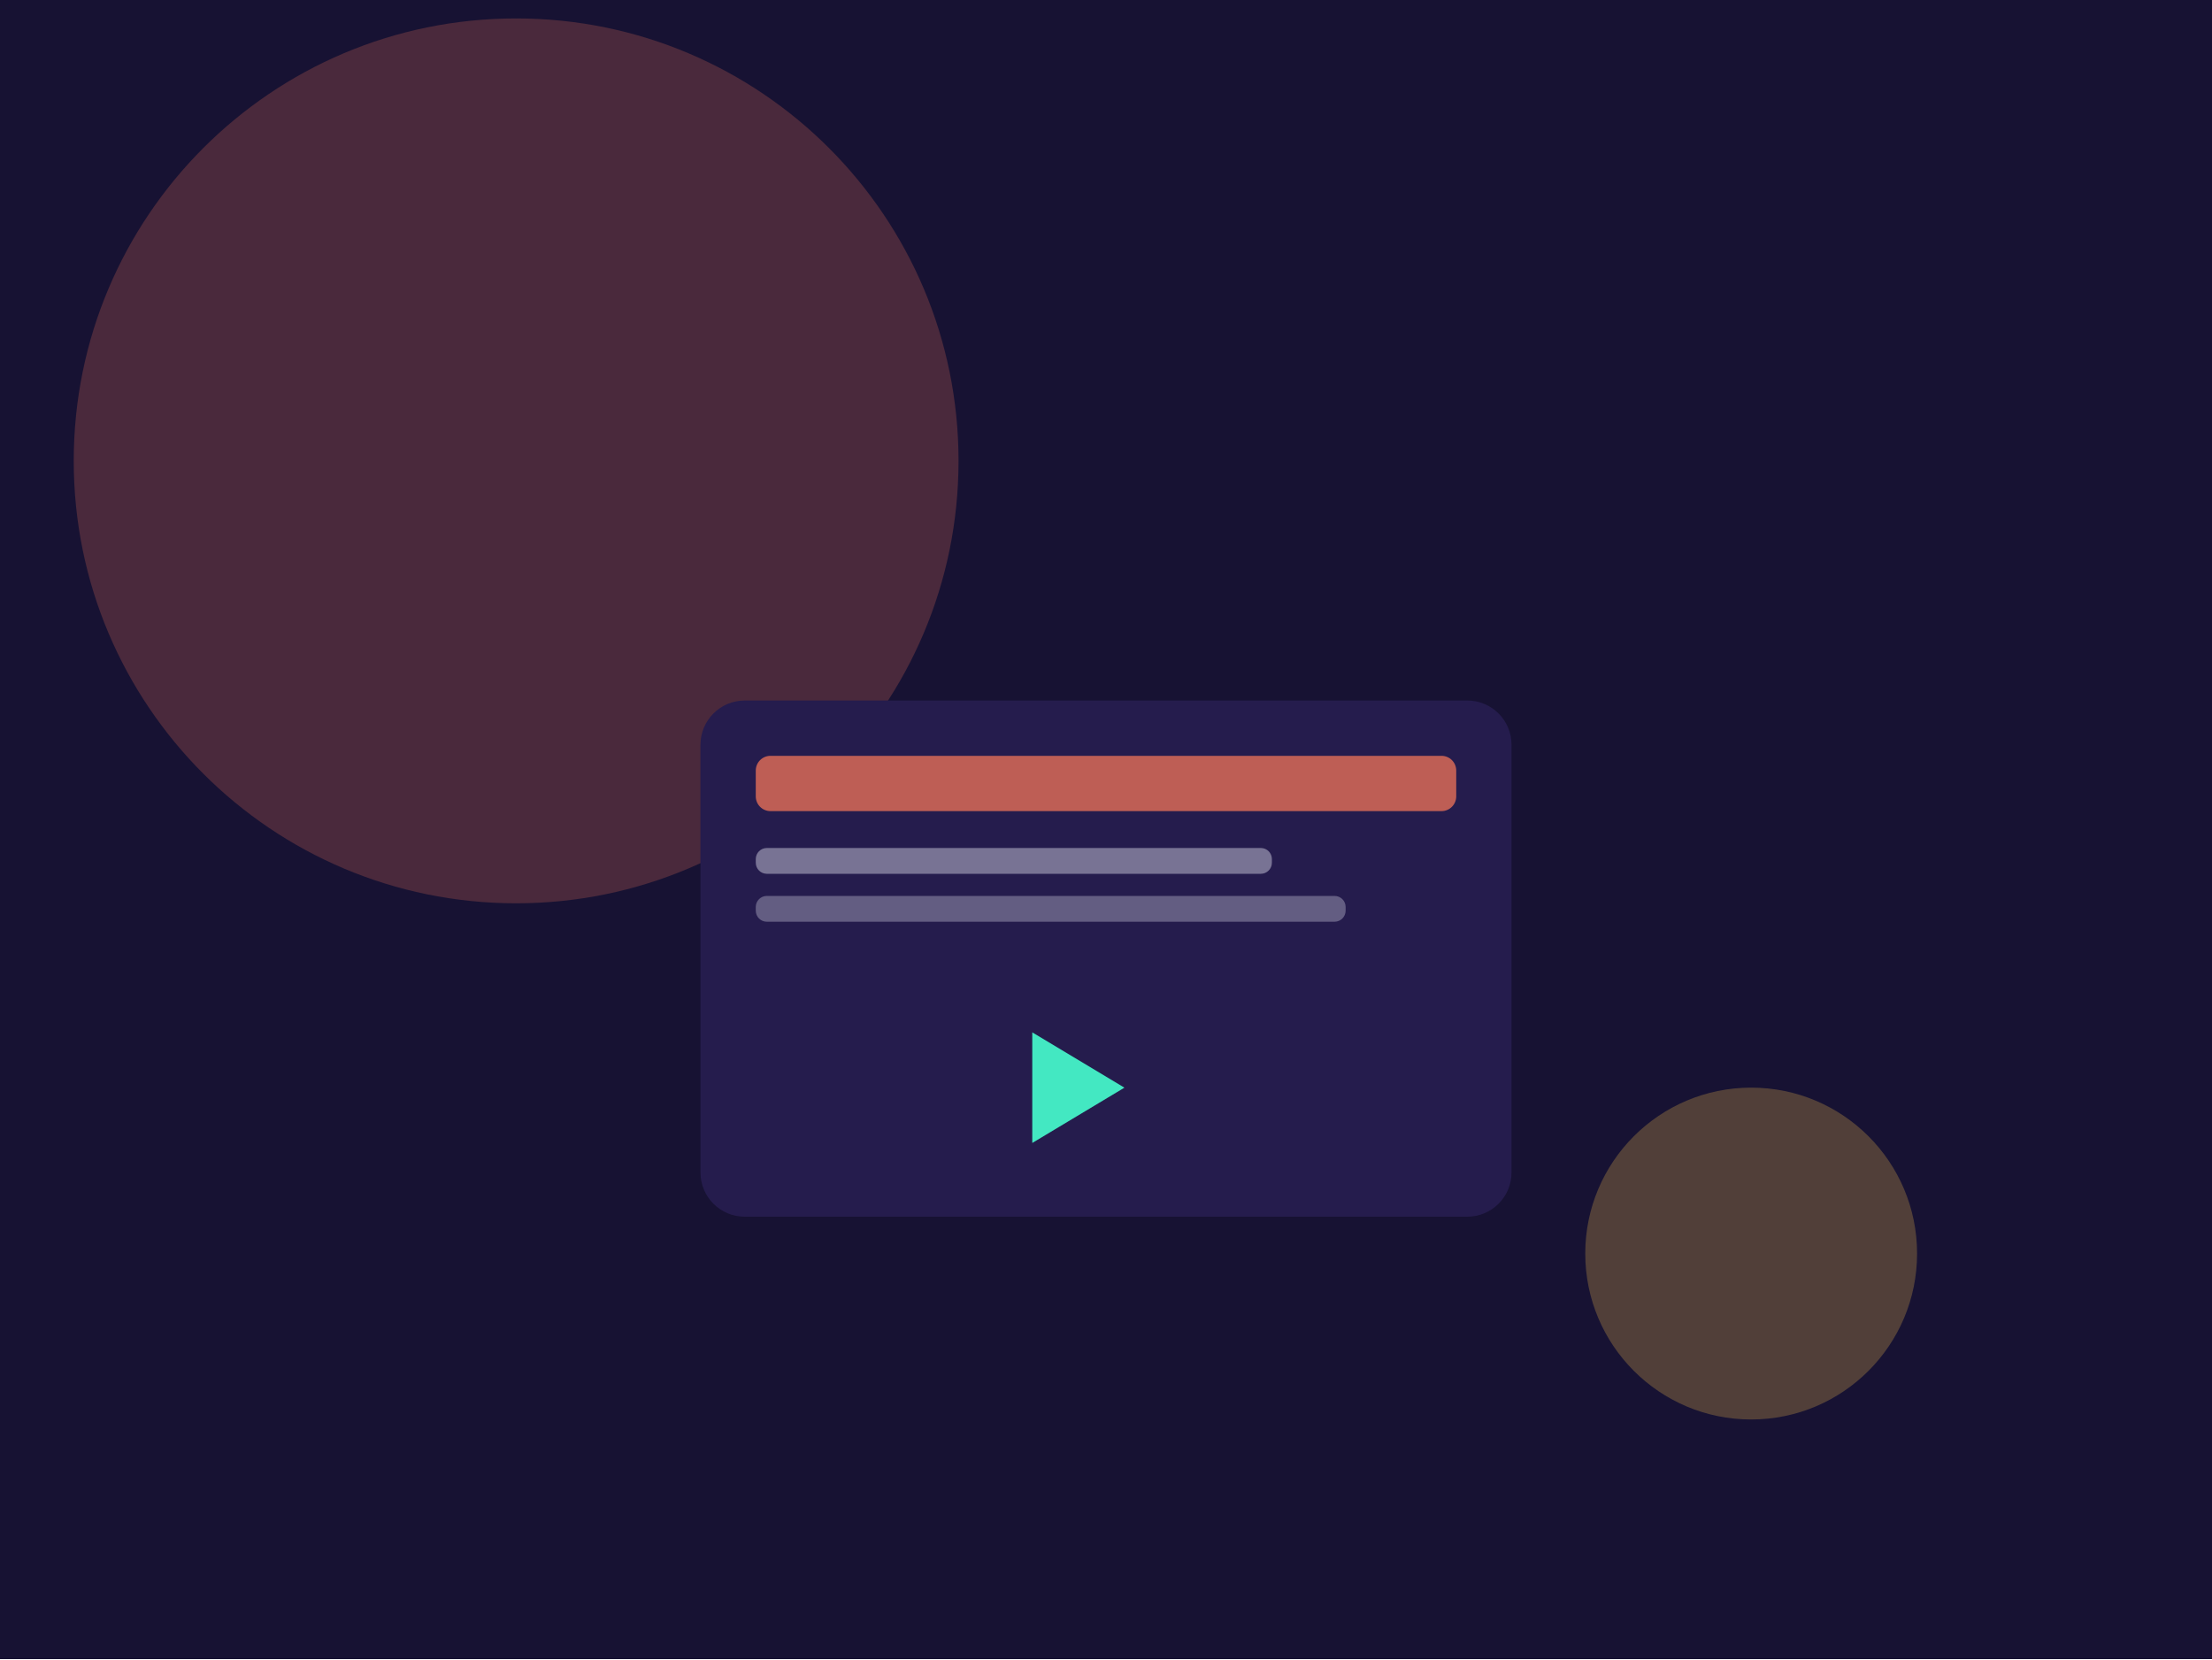
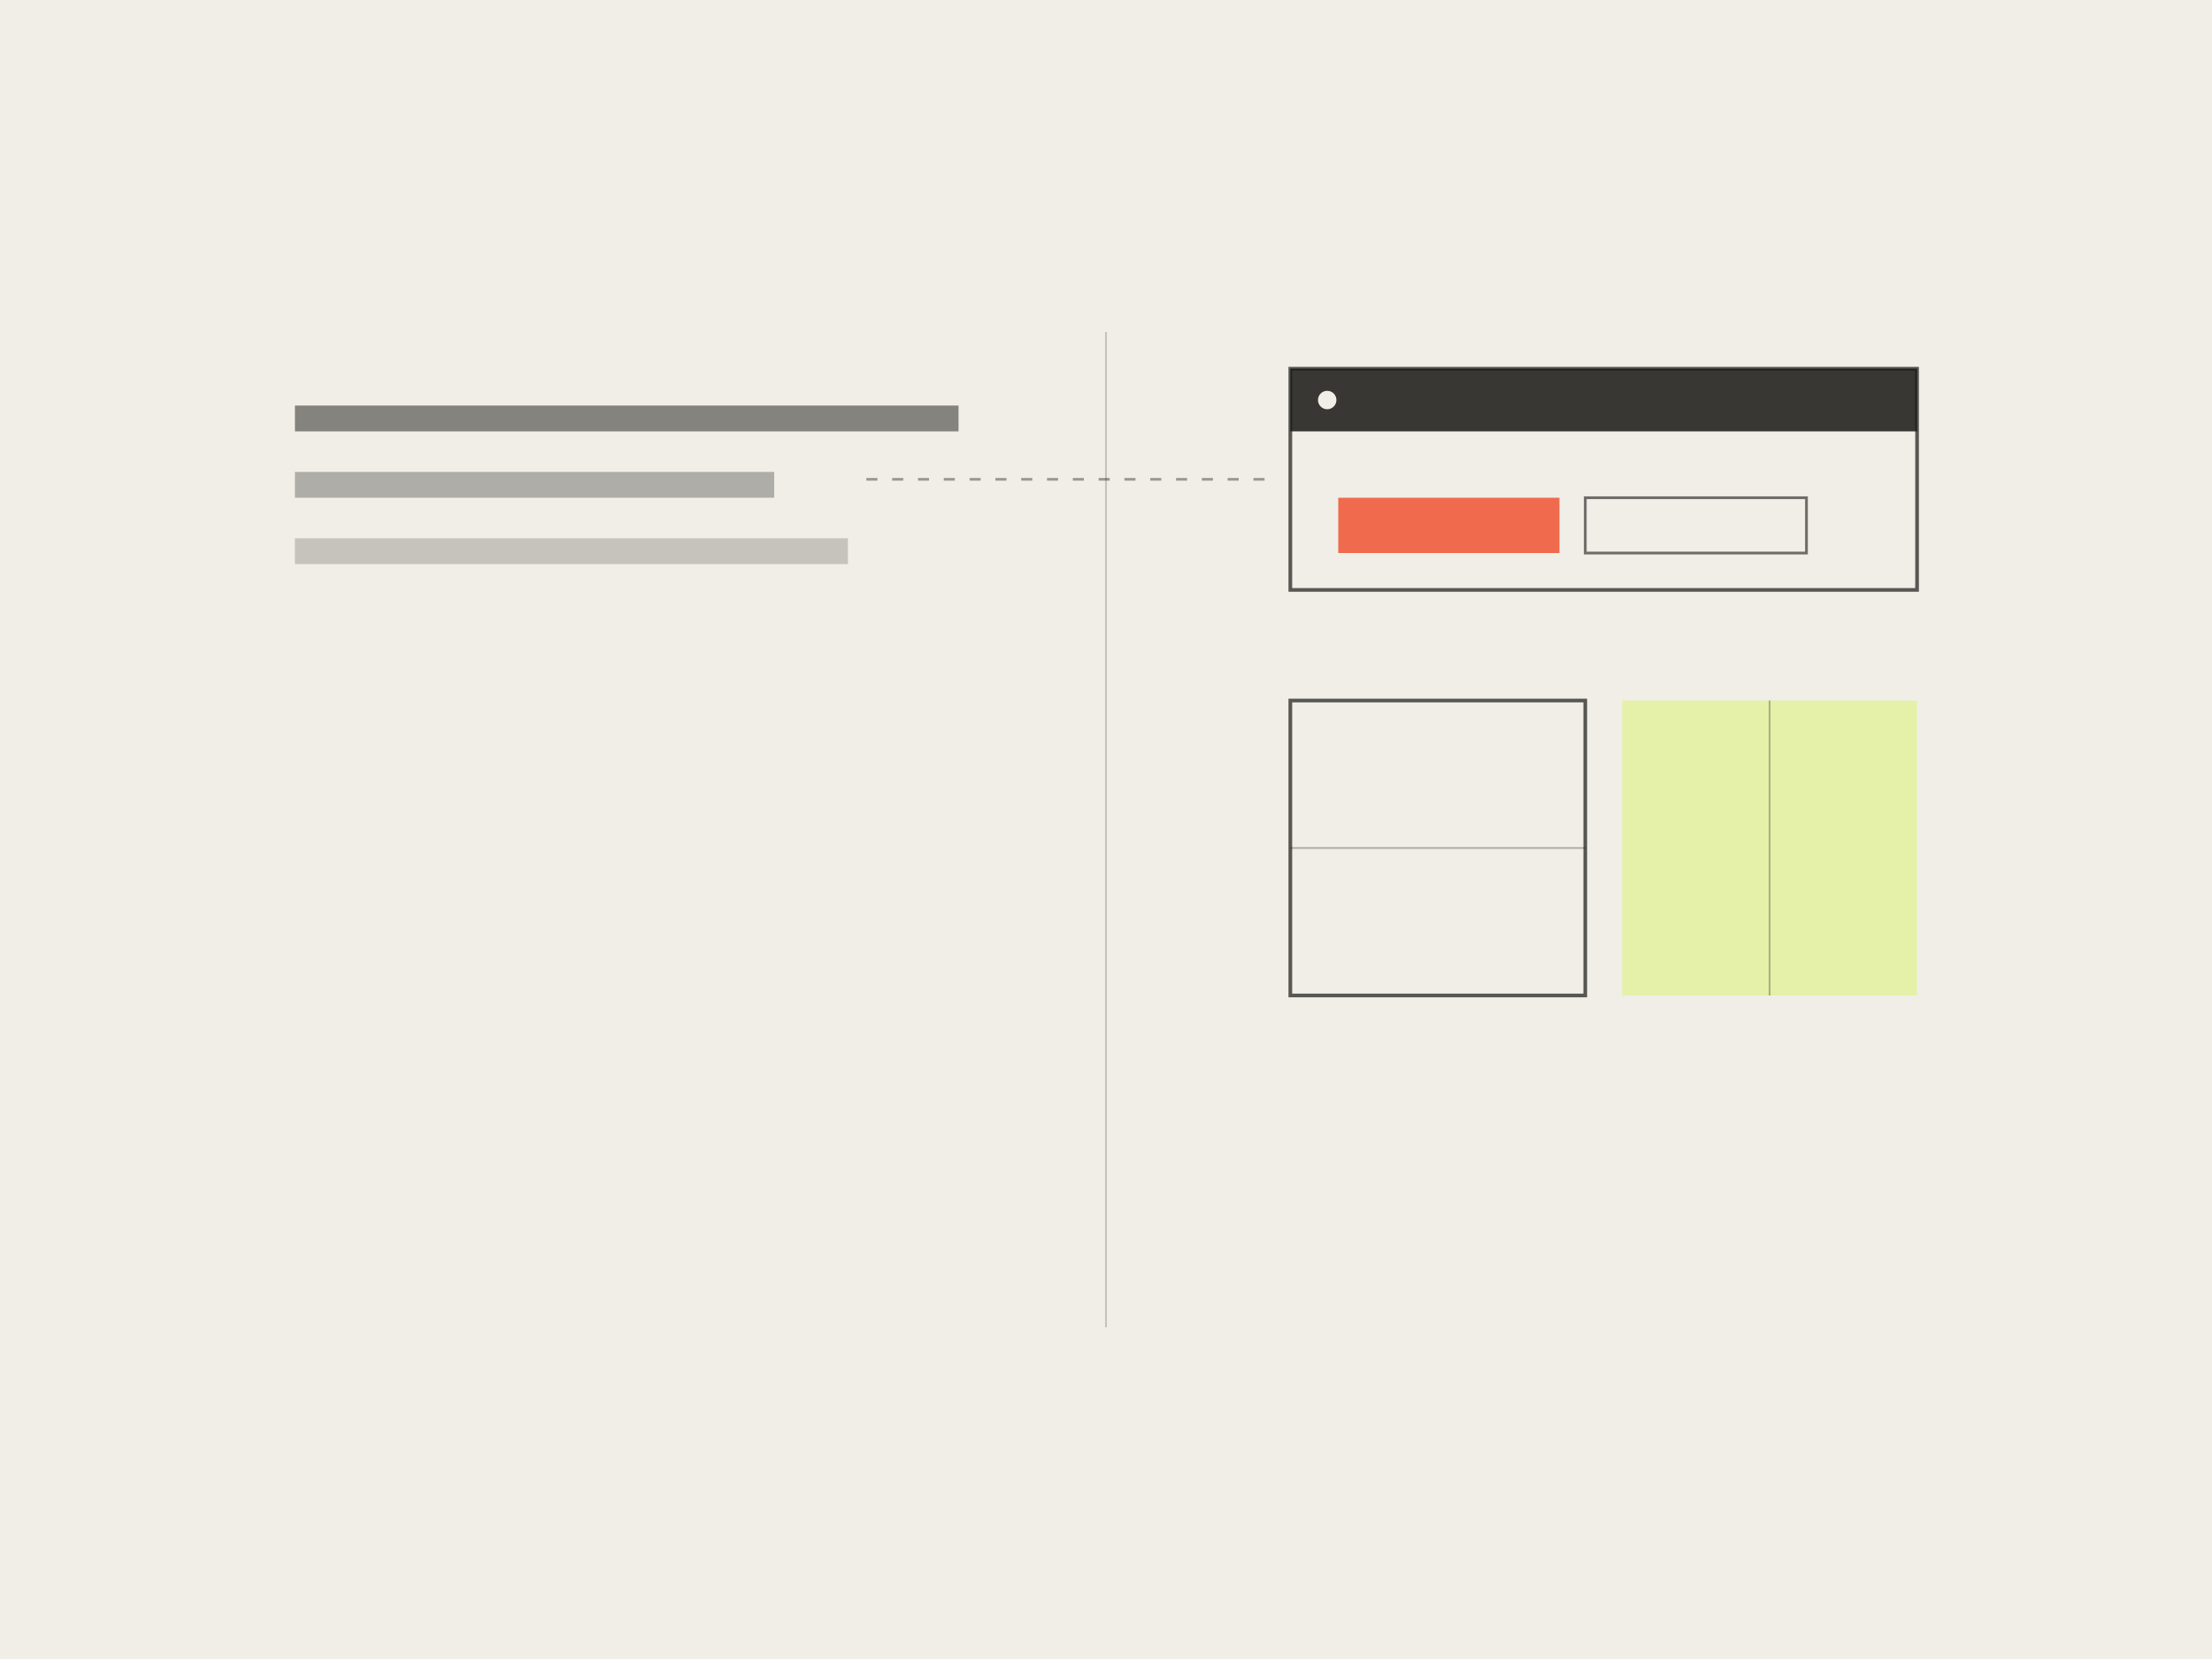
<svg xmlns="http://www.w3.org/2000/svg" width="1200" height="900" viewBox="0 0 1200 900">
-   <rect width="1200" height="900" fill="#171233" />
-   <circle cx="280" cy="250" r="240" fill="#FF7A59" opacity="0.22" />
-   <rect x="380" y="380" width="440" height="280" rx="24" fill="#251C4D" />
-   <rect x="410" y="410" width="380" height="30" rx="8" fill="#FF7A59" opacity="0.7" />
-   <rect x="410" y="460" width="280" height="14" rx="6" fill="#F6F4FF" opacity="0.4" />
-   <rect x="410" y="486" width="320" height="14" rx="6" fill="#F6F4FF" opacity="0.3" />
-   <polygon points="560,560 560,620 610,590" fill="#43E8C2" />
-   <circle cx="950" cy="680" r="90" fill="#FFC94D" opacity="0.25" />
+   <rect width="1200" height="900" fill="#F1EEE7" />
+   <g opacity="0.5">
+     <rect x="160" y="220" width="360" height="14" fill="#171715" />
+     <rect x="160" y="256" width="260" height="14" fill="#171715" opacity="0.6" />
+     <rect x="160" y="292" width="300" height="14" fill="#171715" opacity="0.4" />
+   </g>
+   <line x1="600" y1="180" x2="600" y2="720" stroke="#171715" stroke-width="1" opacity="0.2" />
+   <g>
+     <rect x="700" y="200" width="340" height="120" fill="none" stroke="#171715" stroke-width="2" opacity="0.7" />
+     <rect x="700" y="200" width="340" height="34" fill="#171715" opacity="0.85" />
+     <circle cx="720" cy="217" r="5" fill="#F1EEE7" />
+     <rect x="726" y="270" width="120" height="30" fill="#F06A4E" />
+     <rect x="860" y="270" width="120" height="30" fill="none" stroke="#171715" stroke-width="1.5" opacity="0.6" />
+   </g>
+   <g>
+     <rect x="700" y="380" width="160" height="160" fill="none" stroke="#171715" stroke-width="2" opacity="0.7" />
+     <rect x="880" y="380" width="160" height="160" fill="#D9F36B" opacity="0.5" />
+     <path d="M700 460 L 860 460" stroke="#171715" stroke-width="1" opacity="0.3" />
+     <path d="M960 380 L 960 540" stroke="#171715" stroke-width="1" opacity="0.3" />
+   </g>
+   <path d="M470 260 C 560 260, 610 260, 690 260" stroke="#171715" stroke-width="1.5" fill="none" opacity="0.4" stroke-dasharray="6 8" />
</svg>
